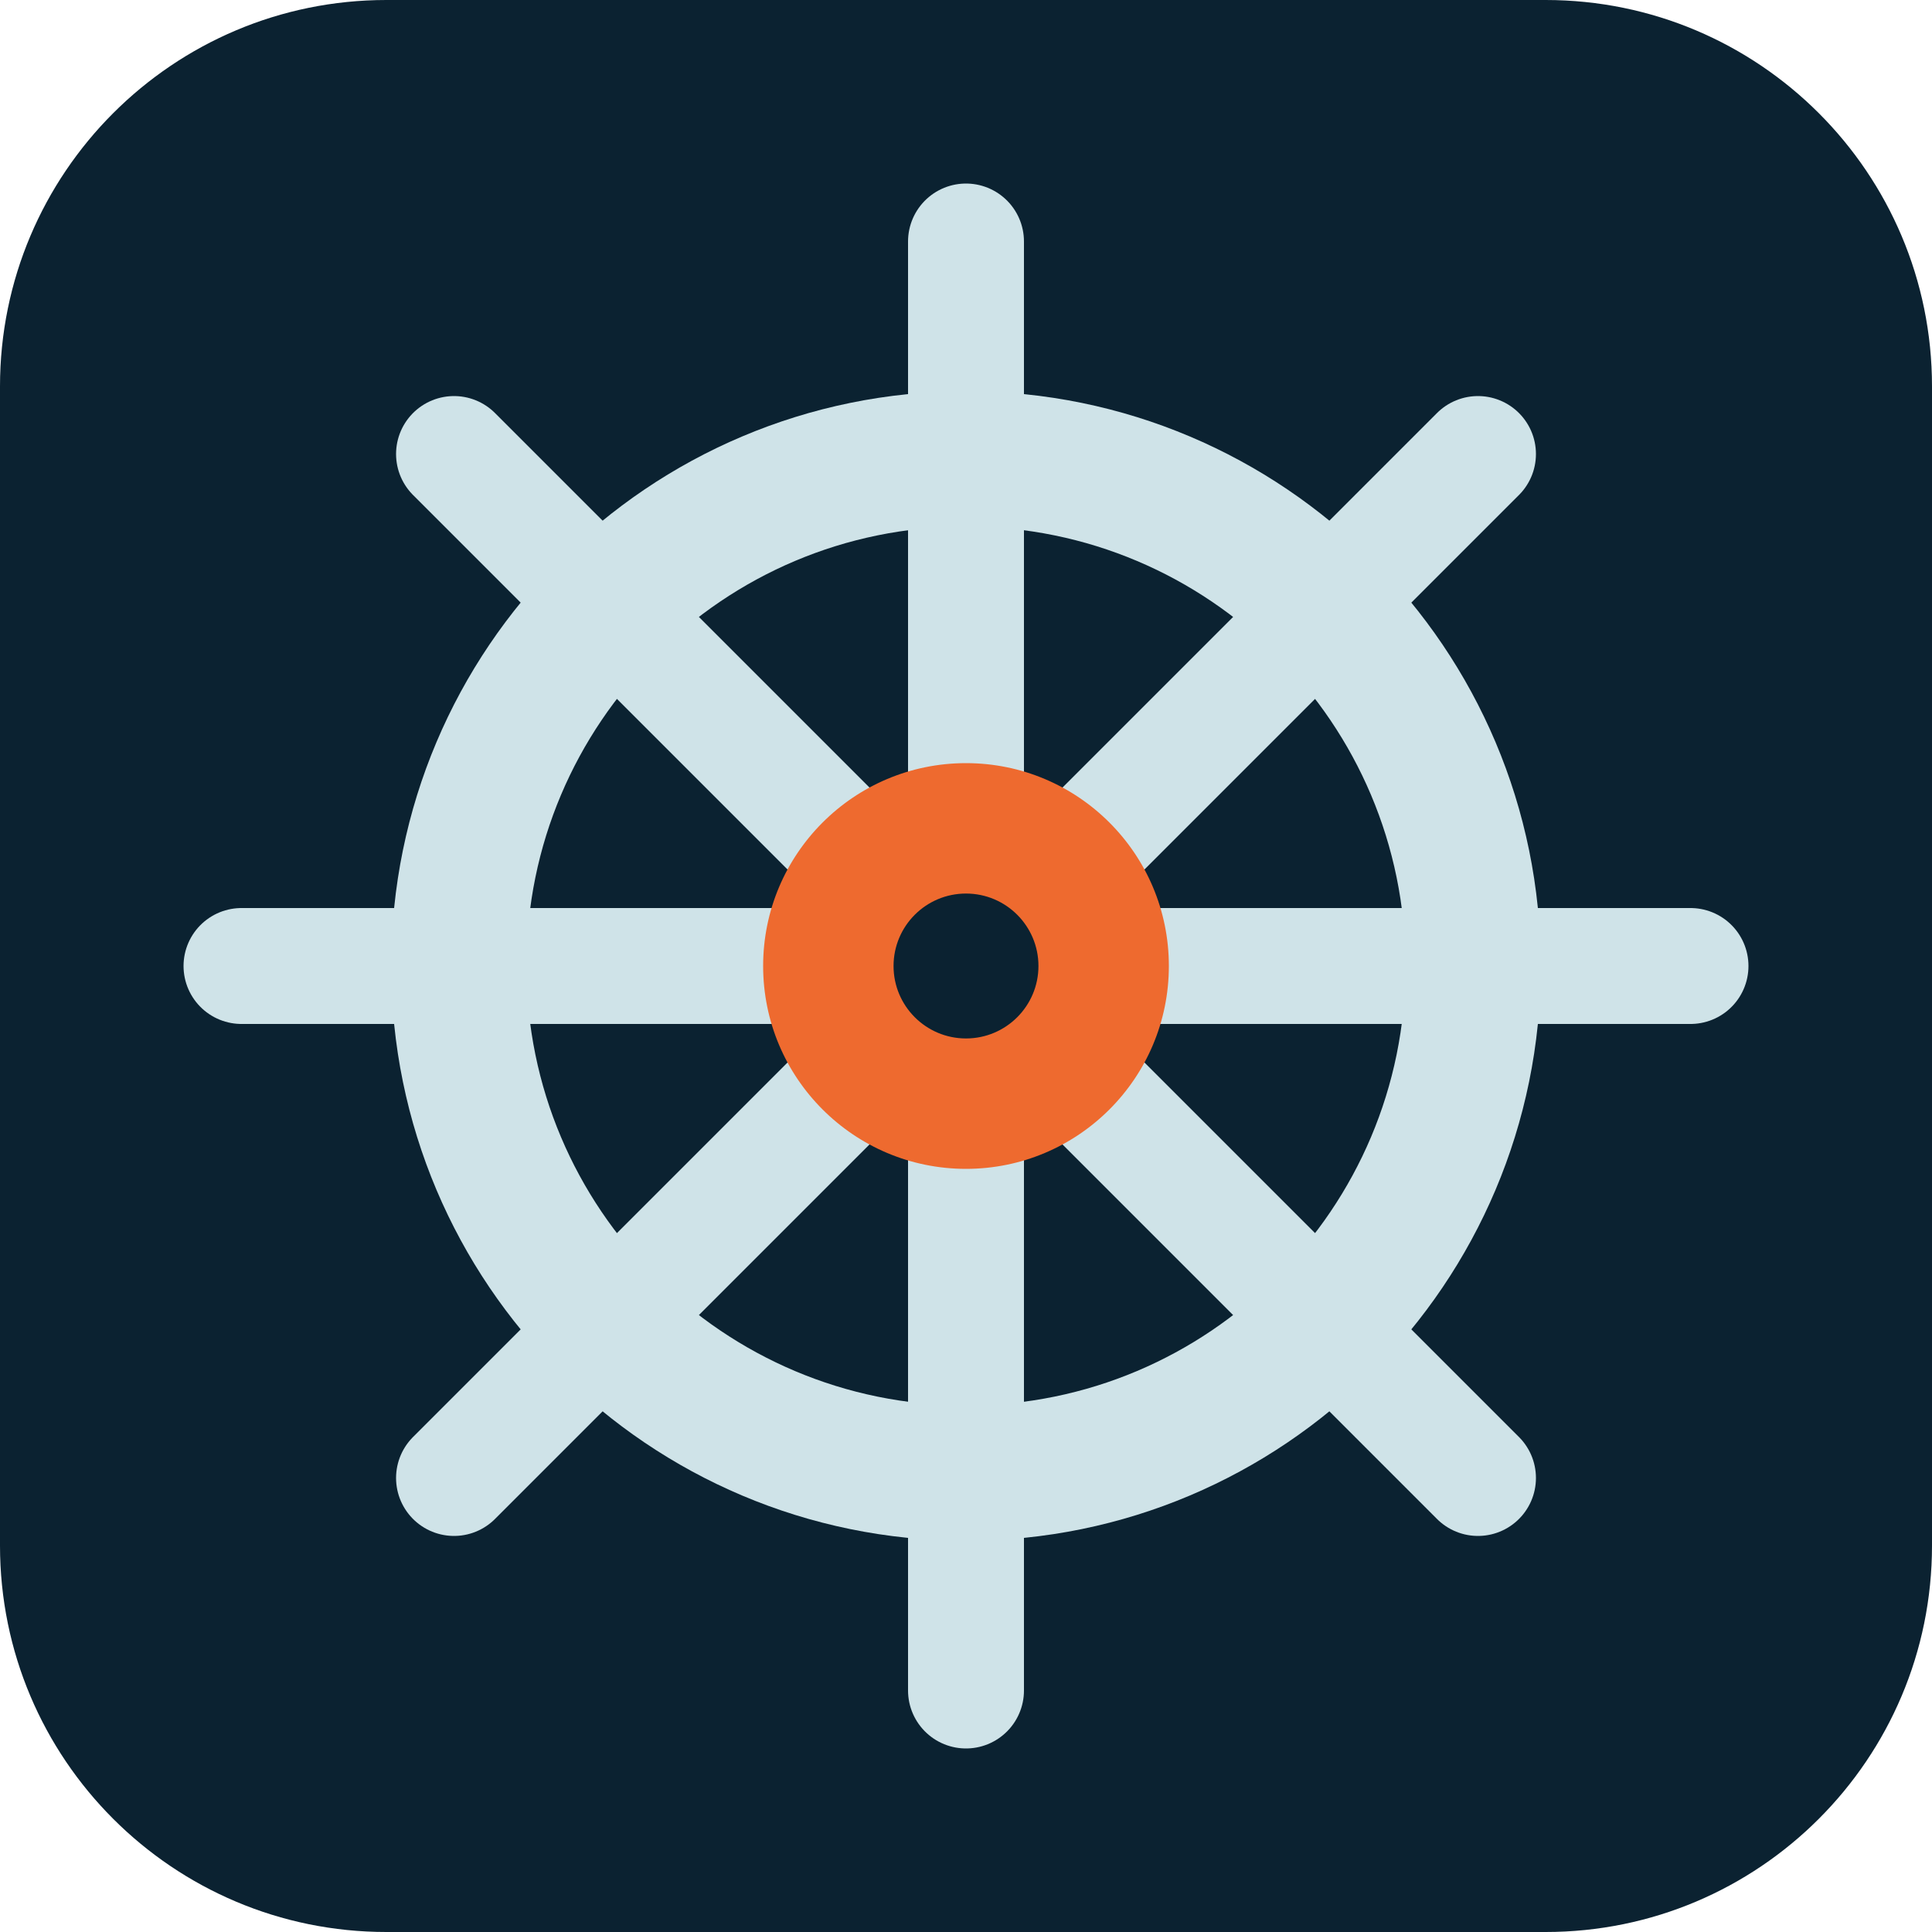
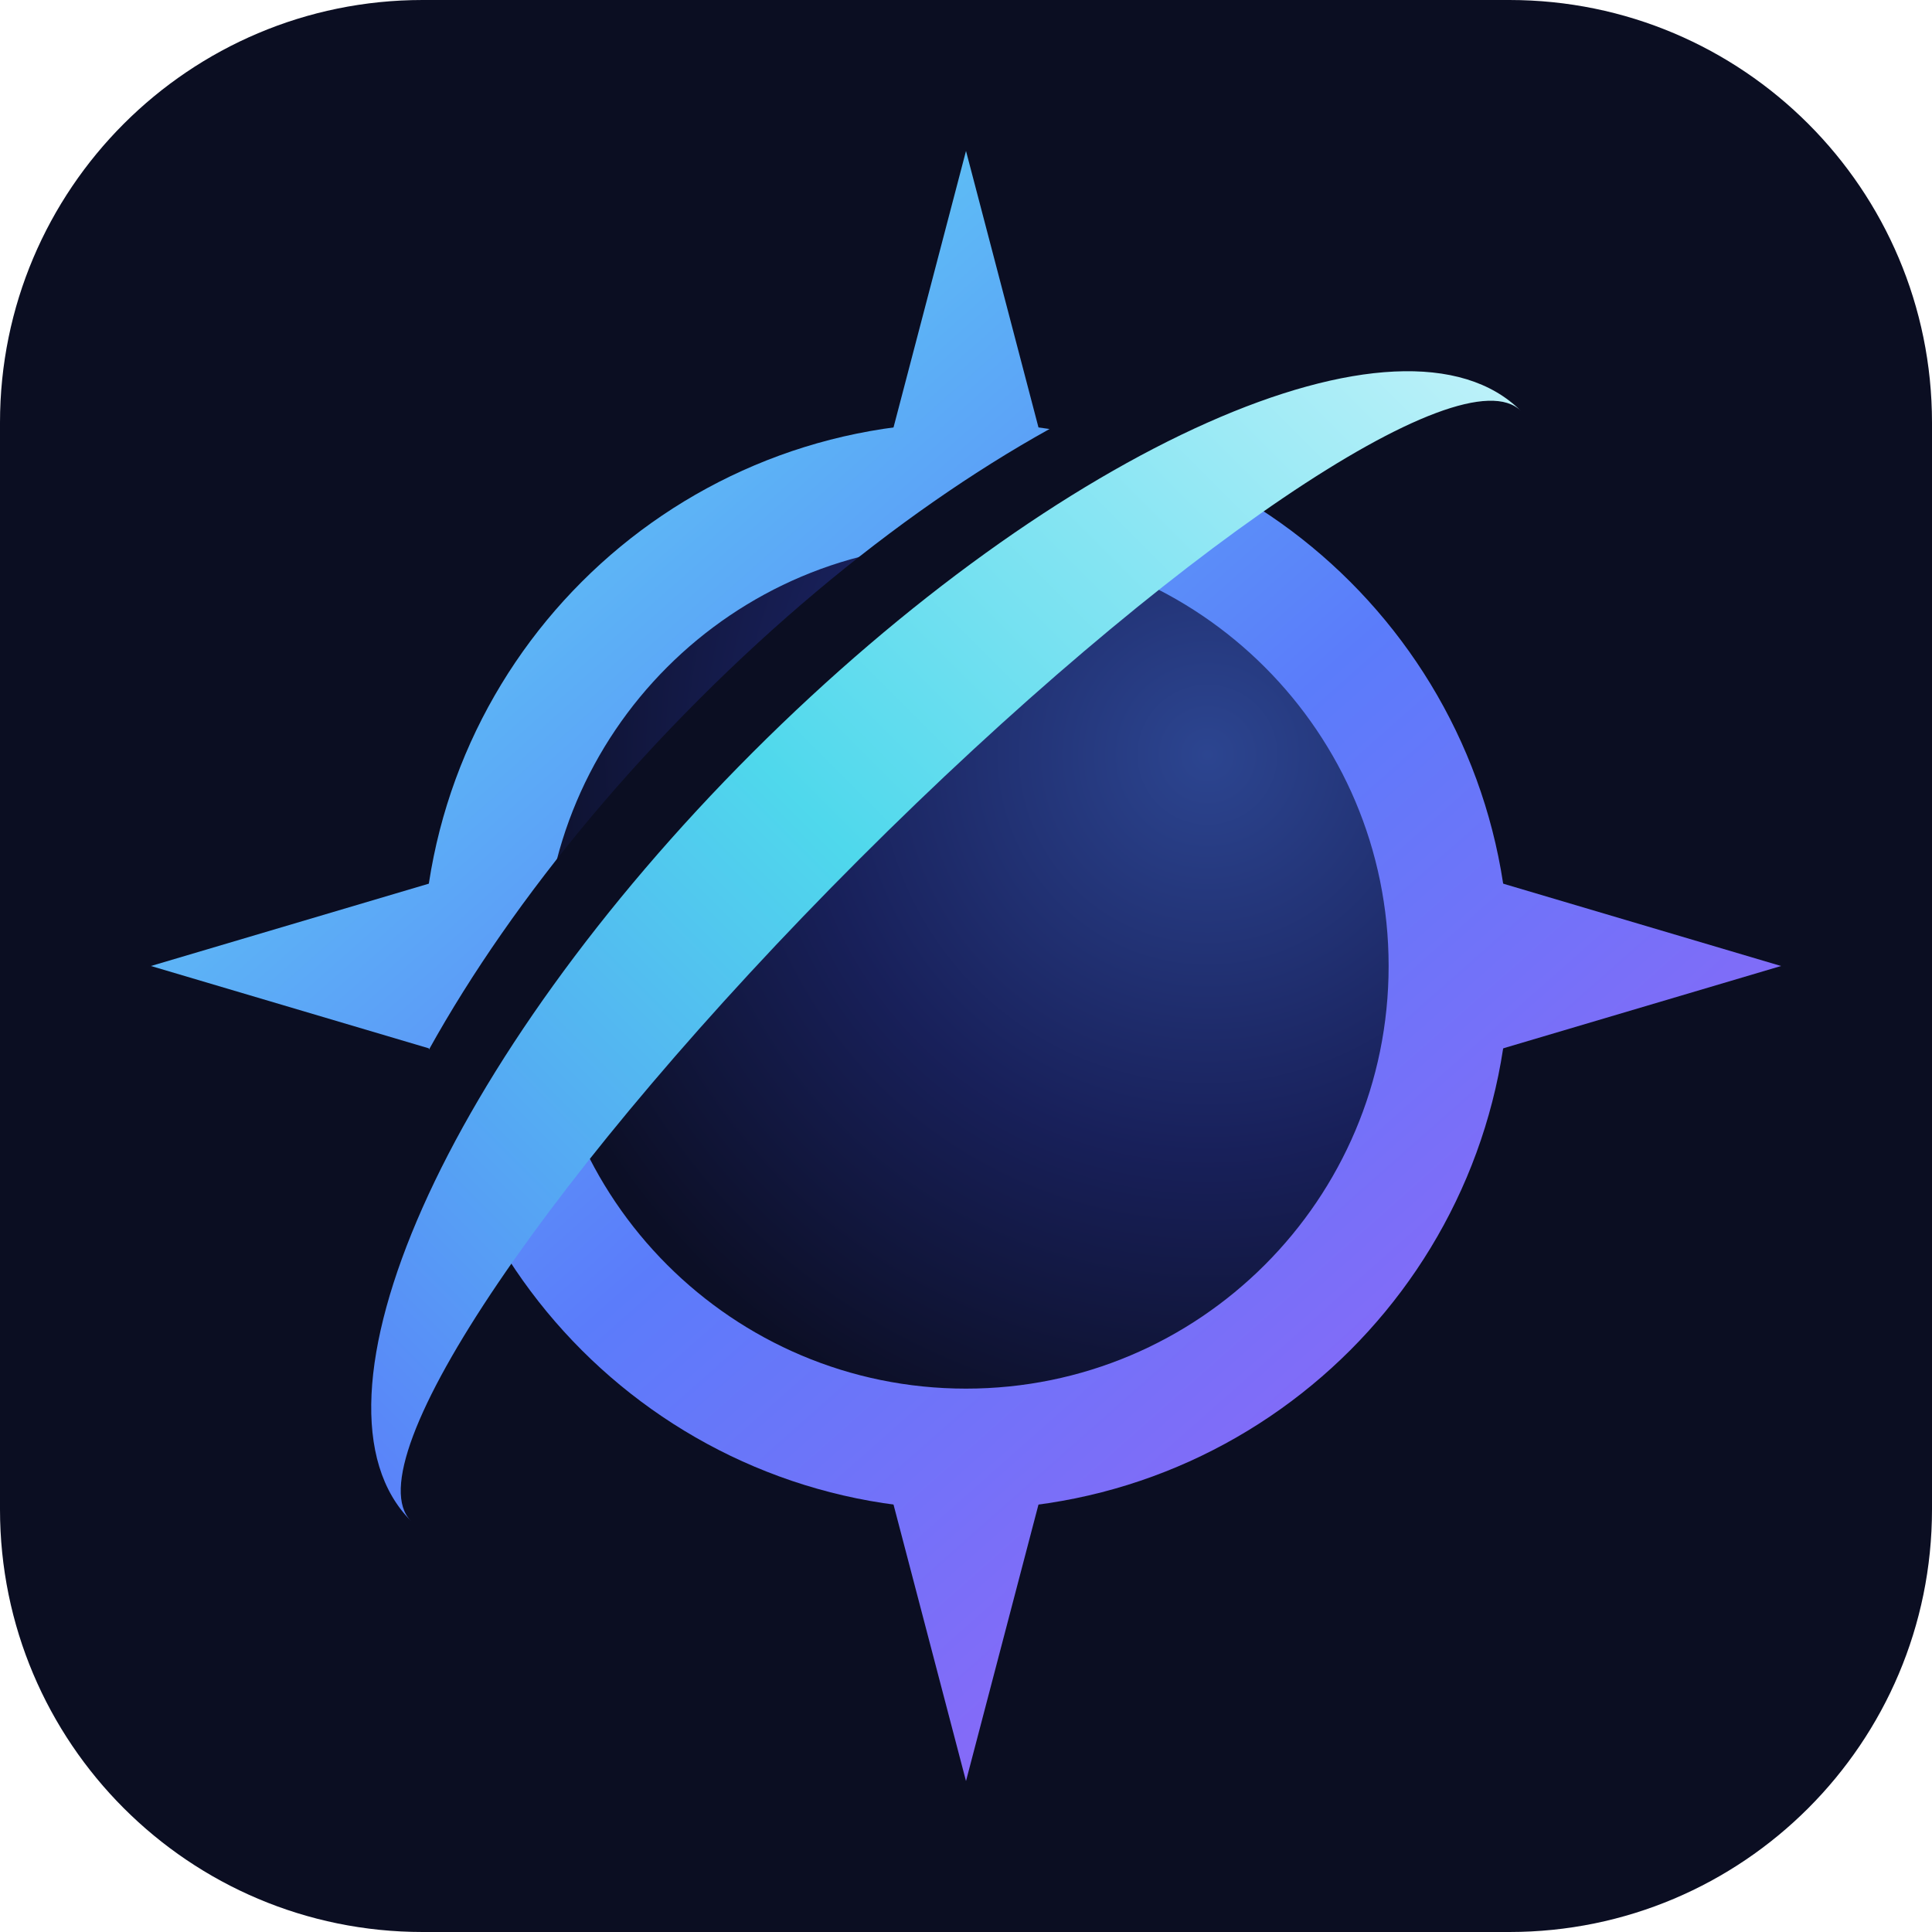
- <svg xmlns="http://www.w3.org/2000/svg" viewBox="0 0 40 40">
-   <rect width="40" height="40" rx="8" fill="#0b2231" />
-   <g stroke="#cfe3e8" stroke-linecap="round" fill="none">
-     <path stroke-width="2.4" d="M20 5v30M5 20h30M9.4 9.4l21.2 21.2M30.6 9.4L9.4 30.6" />
-     <circle cx="20" cy="20" r="10.5" stroke-width="2.8" />
+ <svg xmlns="http://www.w3.org/2000/svg" viewBox="0 0 64 64">
+   <defs>
+     <linearGradient id="sy-a" x1="10" y1="6" x2="56" y2="58" gradientUnits="userSpaceOnUse">
+       <stop offset="0" stop-color="#5ee6f2" />
+       <stop offset=".5" stop-color="#5b7cfa" />
+       <stop offset="1" stop-color="#a65cf6" />
+     </linearGradient>
+     <linearGradient id="sy-y" x1="-28" y1="0" x2="28" y2="0" gradientUnits="userSpaceOnUse">
+       <stop offset="0" stop-color="#5b7cfa" />
+       <stop offset=".5" stop-color="#4fd8ec" />
+       <stop offset="1" stop-color="#c4f3fa" />
+     </linearGradient>
+     <radialGradient id="sy-c" cx="40" cy="25" r="24" gradientUnits="userSpaceOnUse">
+       <stop offset="0" stop-color="#2c4590" />
+       <stop offset=".55" stop-color="#18205a" />
+       <stop offset="1" stop-color="#0c0f26" />
+     </radialGradient>
+   </defs>
+   <rect width="64" height="64" rx="14" fill="#0b0e22" />
+   <path fill="url(#sy-a)" d="M32 5l5.4 20.6L59 32l-21.6 6.4L32 59l-5.4-20.6L5 32l21.6-6.4z" />
+   <circle cx="32" cy="32" r="16" fill="url(#sy-c)" stroke="url(#sy-a)" stroke-width="4" />
+   <g transform="rotate(-45 32 32) translate(32 32)">
+     <path d="M-26 0A26 11 0 0 1 26 0A26 5.5 0 0 0-26 0z" fill="#0b0e22" transform="translate(0 -1.5)" />
+     <path d="M-26 0A26 10 0 0 1 26 0A26 5 0 0 0-26 0z" fill="url(#sy-y)" />
  </g>
-   <circle cx="20" cy="20" r="4.2" fill="#ee6a2f" />
-   <circle cx="20" cy="20" r="1.5" fill="#0b2231" />
</svg>
